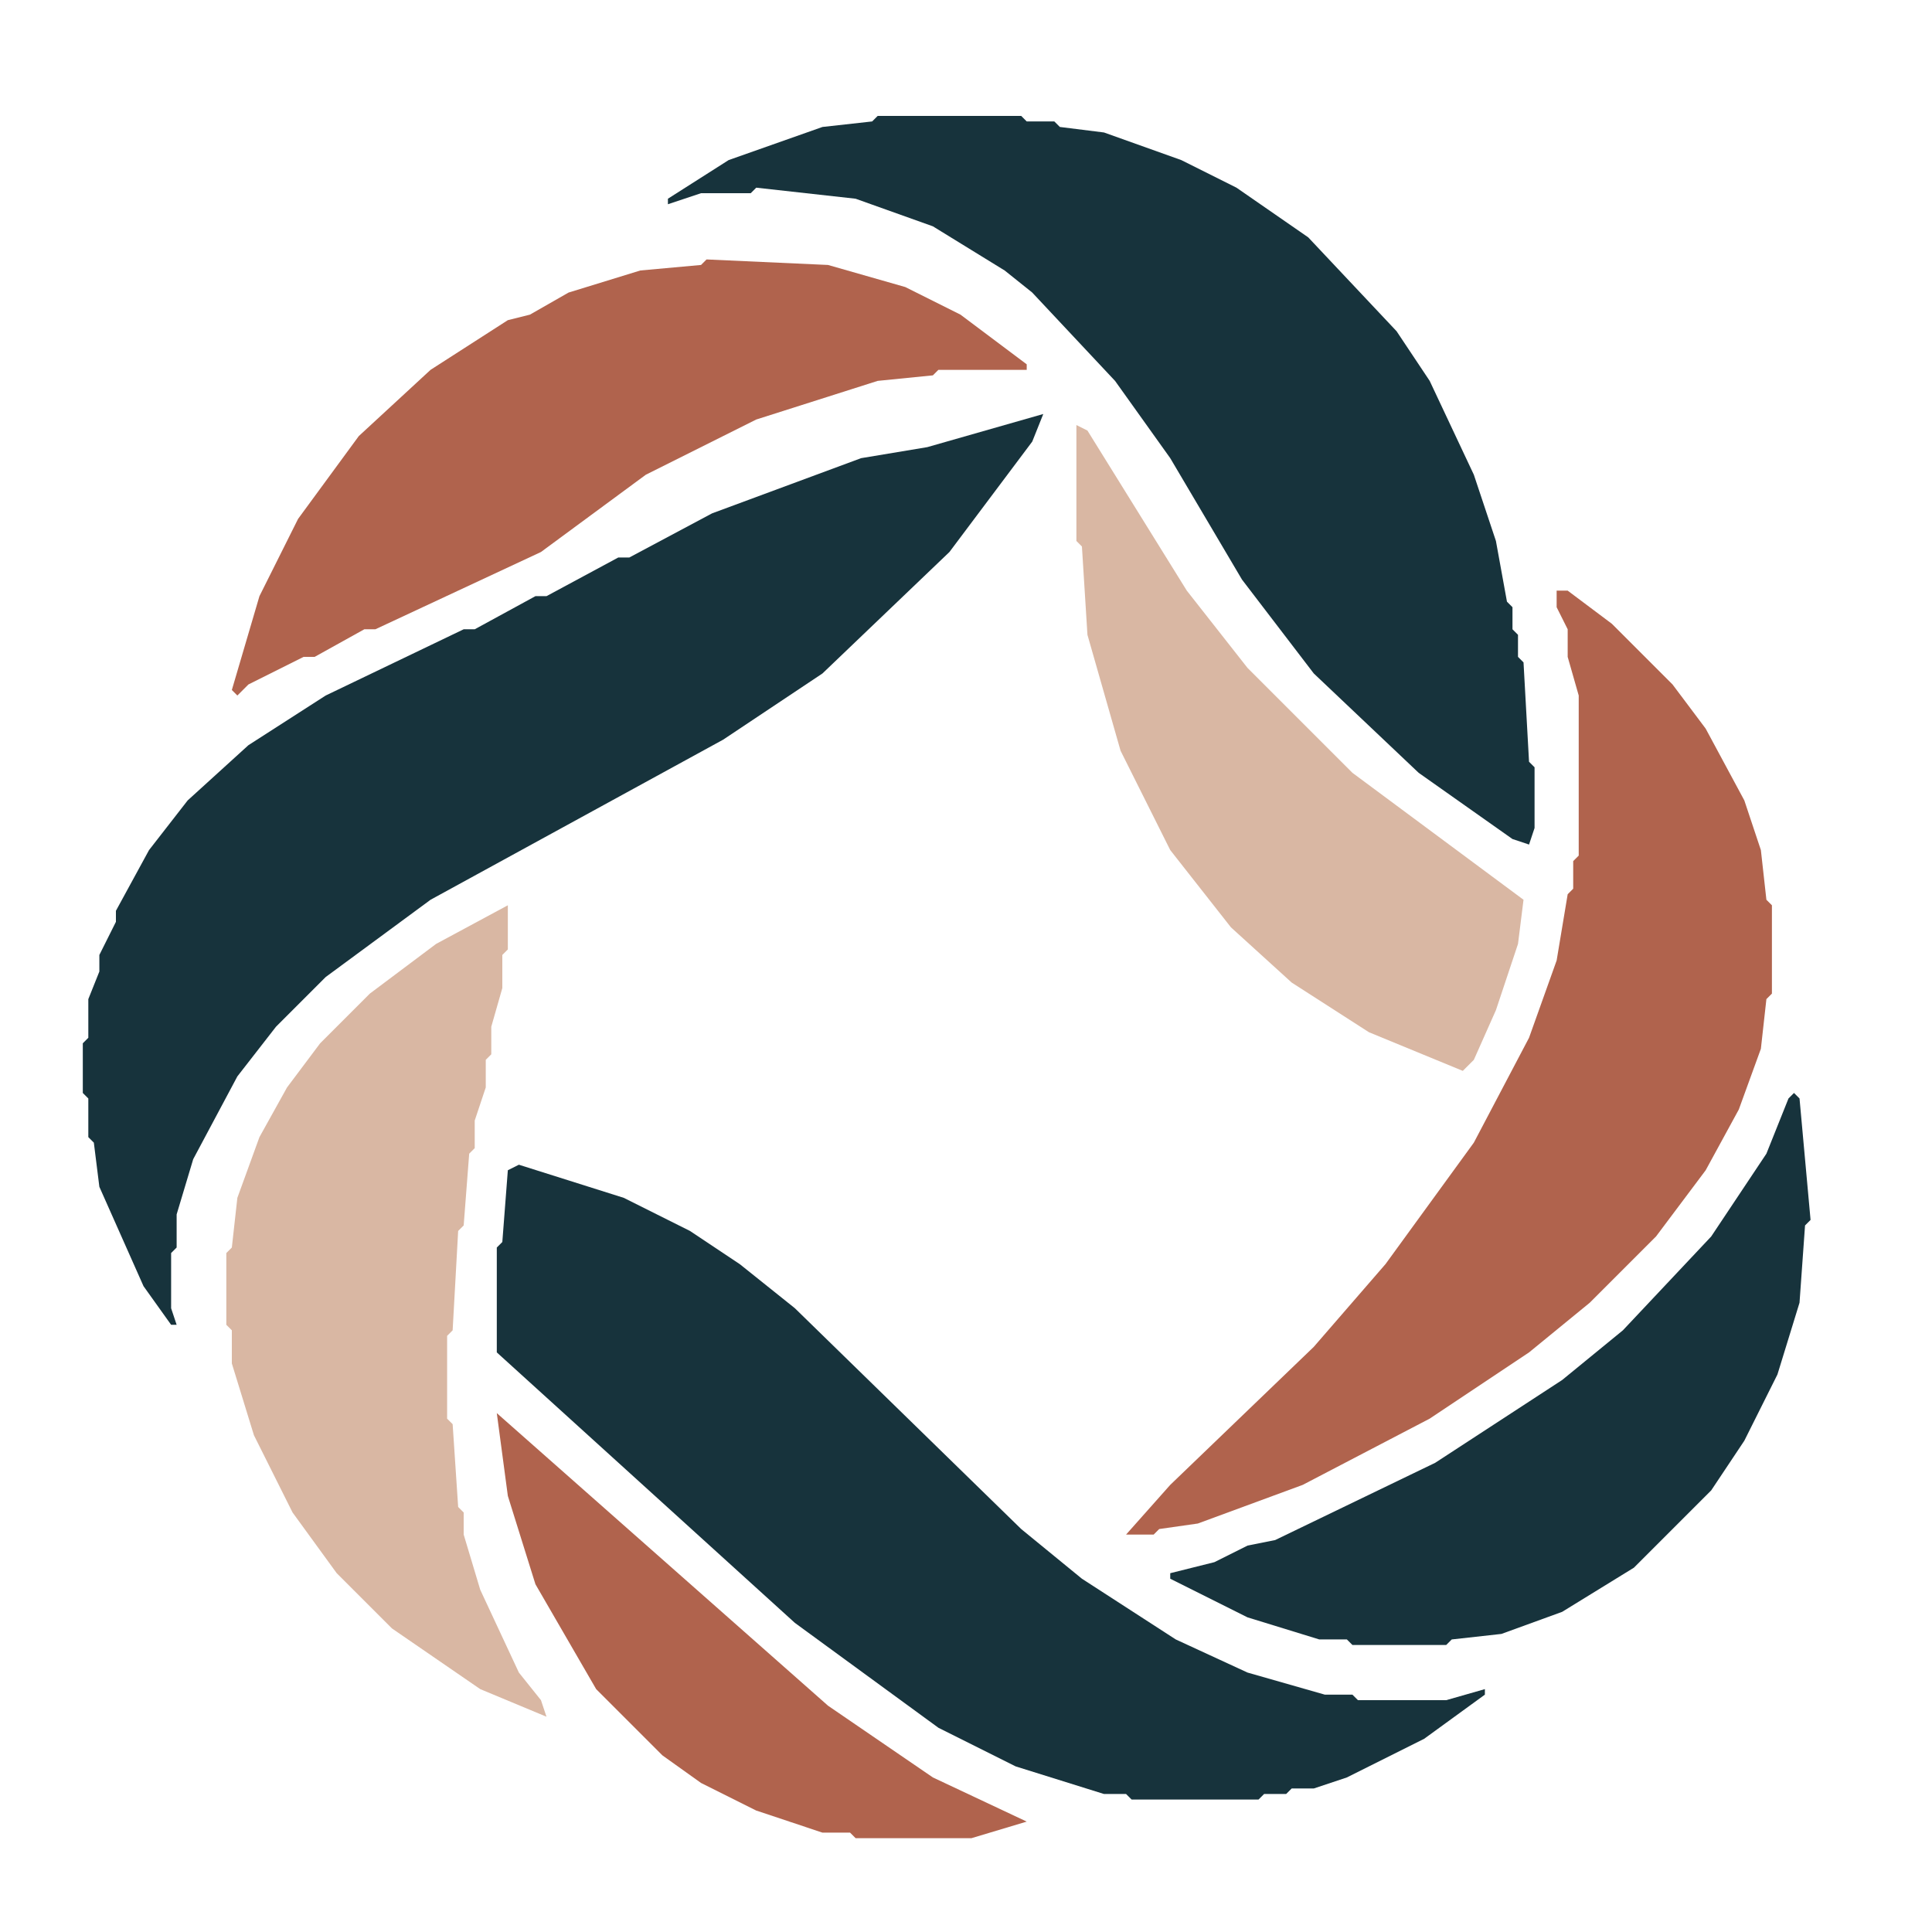
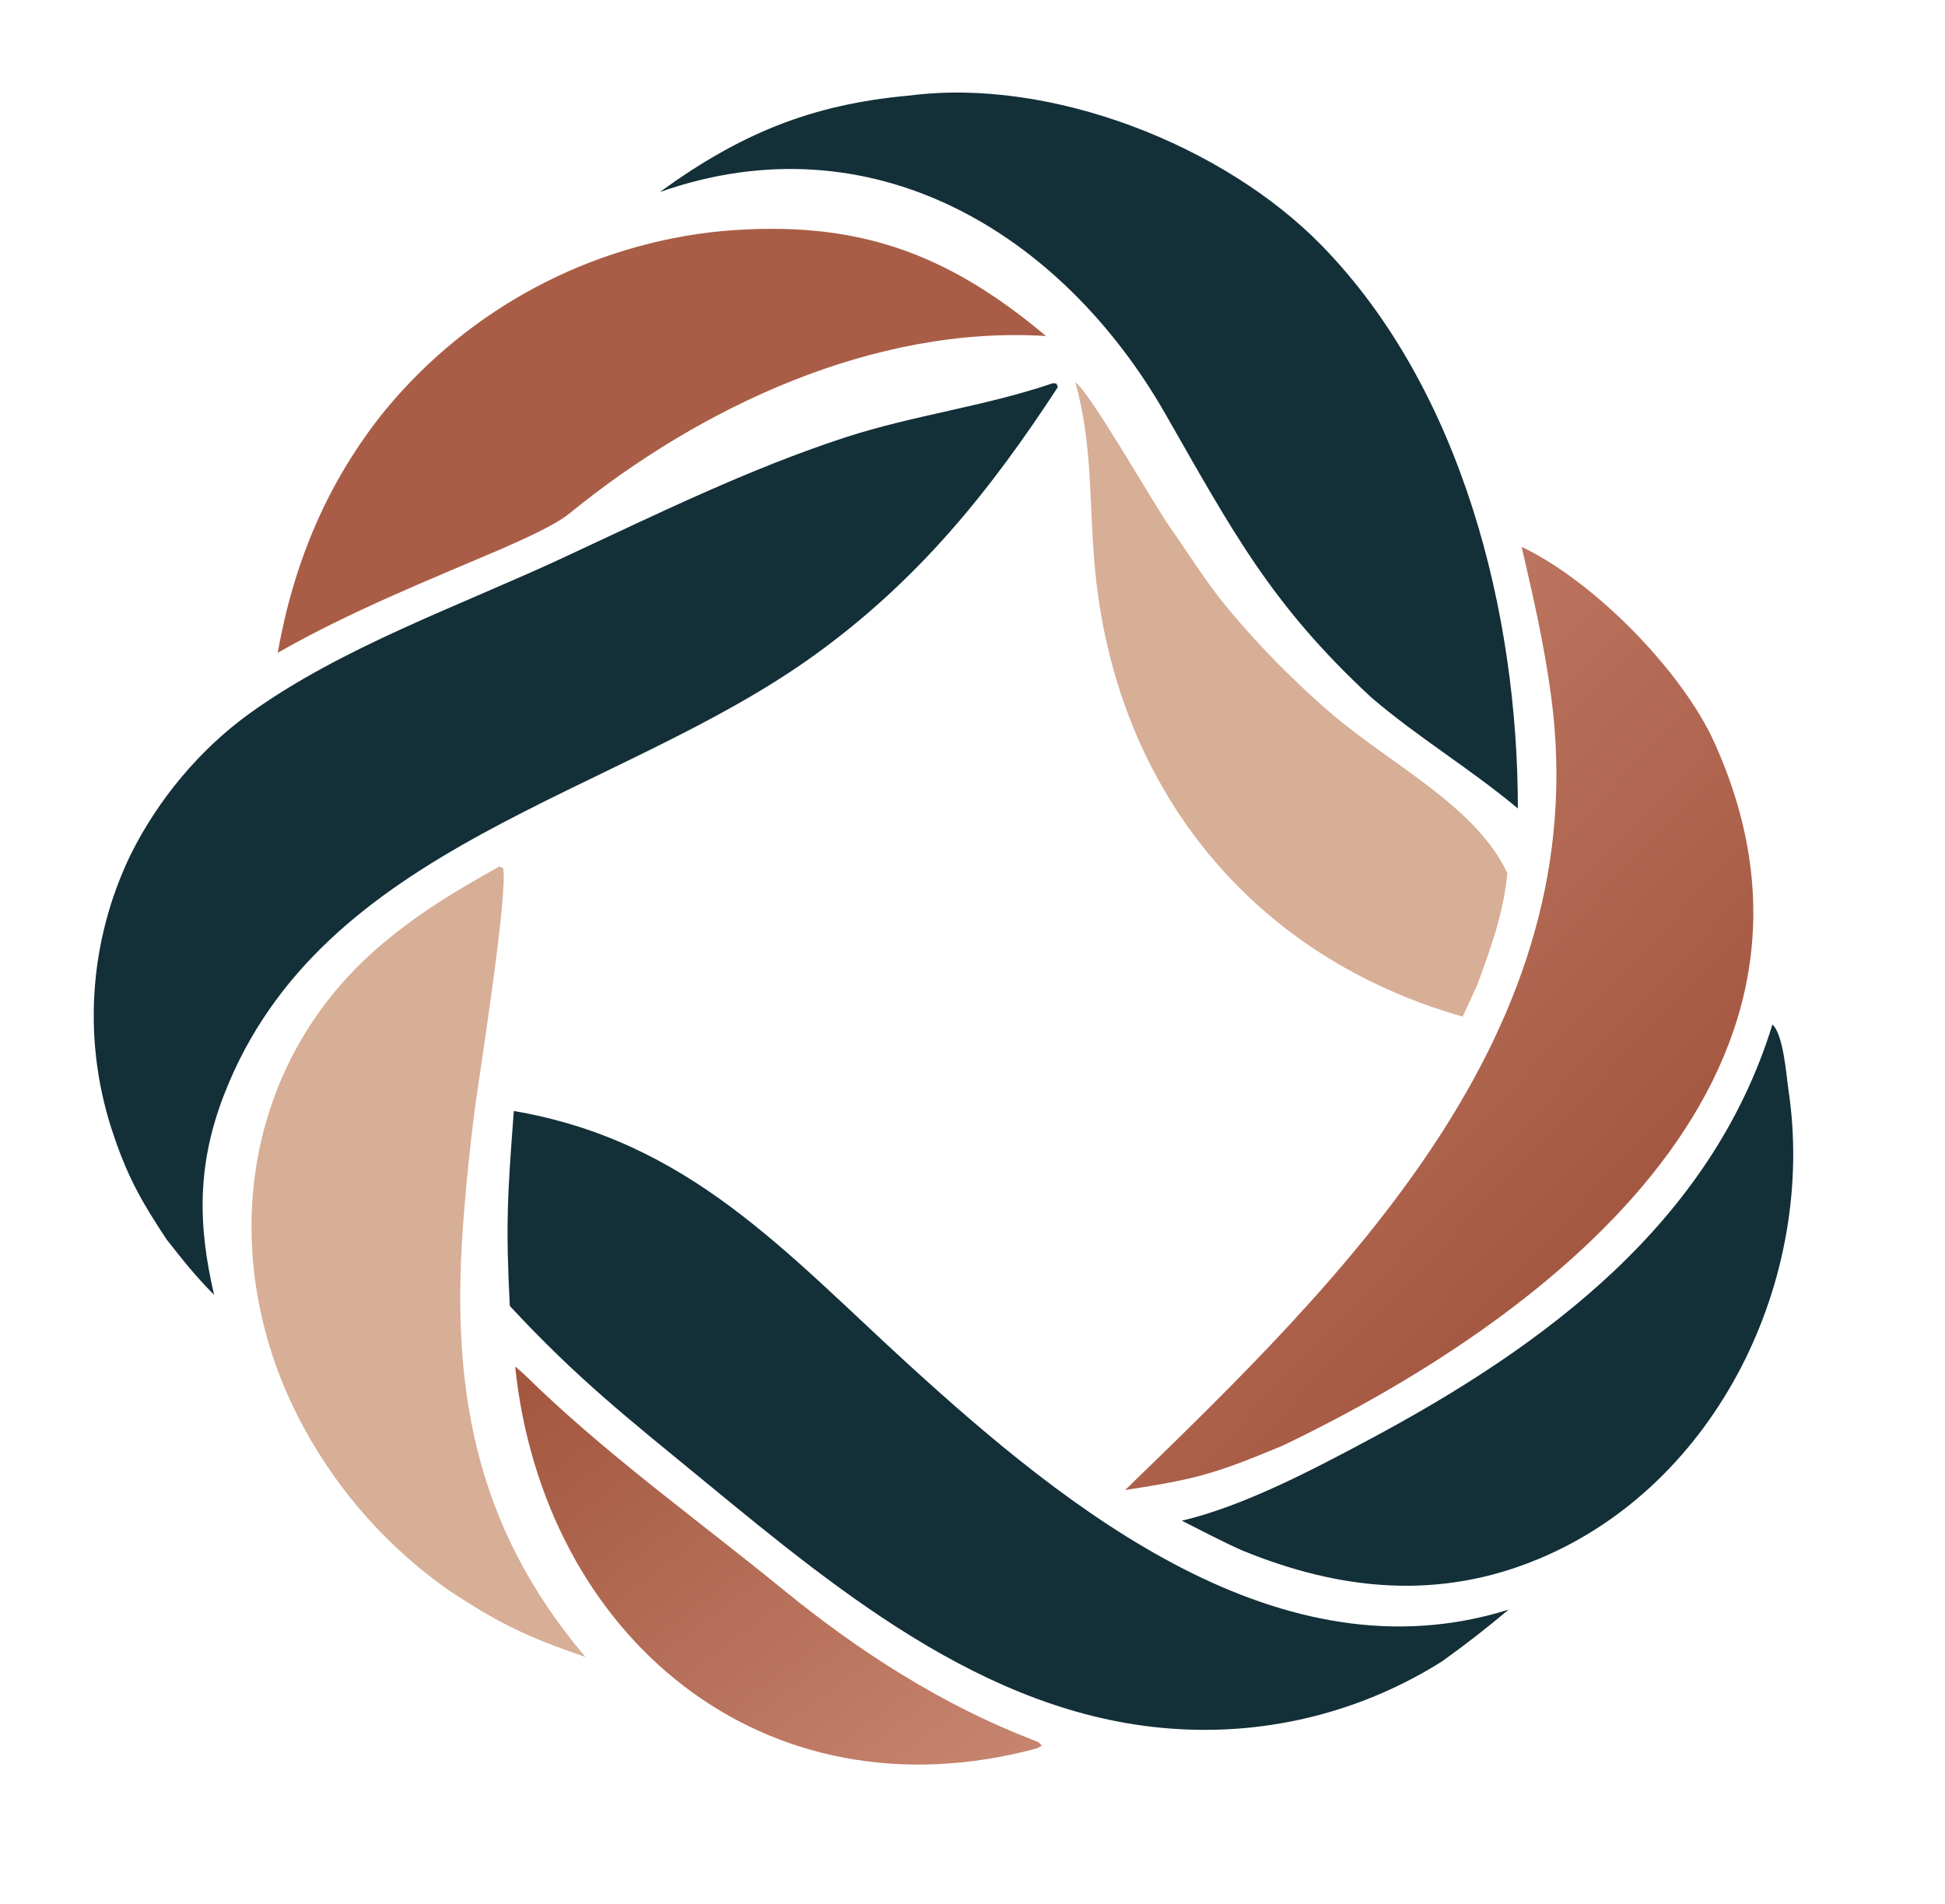
- <svg xmlns="http://www.w3.org/2000/svg" viewBox="190 90 350 350">
-   <path fill="rgb(23,51,60)" fill-rule="evenodd" d="M 282,302 L 281,315 L 280,316 L 280,335 L 334,384 L 360,403 L 374,410 L 390,415 L 394,415 L 395,416 L 418,416 L 419,415 L 423,415 L 424,414 L 428,414 L 434,412 L 448,405 L 459,397 L 459,396 L 452,398 L 436,398 L 435,397 L 430,397 L 416,393 L 403,387 L 386,376 L 375,367 L 334,327 L 324,319 L 315,313 L 303,307 L 284,301 Z M 516,289 L 515,288 L 514,289 L 510,299 L 500,314 L 484,331 L 473,340 L 450,355 L 421,369 L 416,370 L 410,373 L 402,375 L 402,376 L 416,383 L 429,387 L 434,387 L 435,388 L 452,388 L 453,387 L 462,386 L 473,382 L 486,374 L 500,360 L 506,351 L 512,339 L 516,326 L 517,312 L 518,311 Z M 379,165 L 358,171 L 346,173 L 319,183 L 304,191 L 302,191 L 289,198 L 287,198 L 276,204 L 274,204 L 249,216 L 235,225 L 224,235 L 217,244 L 211,255 L 211,257 L 208,263 L 208,266 L 206,271 L 206,278 L 205,279 L 205,288 L 206,289 L 206,296 L 207,297 L 208,305 L 216,323 L 221,330 L 222,330 L 221,327 L 221,317 L 222,316 L 222,310 L 225,300 L 233,285 L 240,276 L 249,267 L 268,253 L 321,224 L 339,212 L 362,190 L 377,170 Z M 311,126 L 311,127 L 317,125 L 326,125 L 327,124 L 345,126 L 359,131 L 372,139 L 377,143 L 392,159 L 402,173 L 415,195 L 428,212 L 447,230 L 464,242 L 467,243 L 468,240 L 468,229 L 467,228 L 466,210 L 465,209 L 465,205 L 464,204 L 464,200 L 463,199 L 461,188 L 457,176 L 449,159 L 443,150 L 427,133 L 414,124 L 404,119 L 390,114 L 382,113 L 381,112 L 376,112 L 375,111 L 349,111 L 348,112 L 339,113 L 322,119 Z" />
-   <path fill="rgb(176,99,77)" fill-rule="evenodd" d="M 280,346 L 282,361 L 287,377 L 298,396 L 310,408 L 317,413 L 327,418 L 339,422 L 344,422 L 345,423 L 366,423 L 376,420 L 359,412 L 340,399 Z M 474,197 L 472,197 L 472,200 L 474,204 L 474,209 L 476,216 L 476,245 L 475,246 L 475,251 L 474,252 L 472,264 L 467,278 L 457,297 L 441,319 L 428,334 L 402,359 L 394,368 L 399,368 L 400,367 L 407,366 L 426,359 L 449,347 L 467,335 L 478,326 L 490,314 L 499,302 L 505,291 L 509,280 L 510,271 L 511,270 L 511,254 L 510,253 L 509,244 L 506,235 L 499,222 L 493,214 L 482,203 Z M 376,156 L 364,147 L 354,142 L 340,138 L 318,137 L 317,138 L 306,139 L 293,143 L 286,147 L 282,148 L 268,157 L 255,169 L 244,184 L 237,198 L 232,215 L 233,216 L 235,214 L 245,209 L 247,209 L 256,204 L 258,204 L 288,190 L 307,176 L 327,166 L 349,159 L 359,158 L 360,157 L 376,157 Z" />
-   <path fill="rgb(217,183,163)" fill-rule="evenodd" d="M 269,261 L 257,270 L 248,279 L 242,287 L 237,296 L 233,307 L 232,316 L 231,317 L 231,330 L 232,331 L 232,337 L 236,350 L 243,364 L 251,375 L 261,385 L 277,396 L 289,401 L 288,398 L 284,393 L 277,378 L 274,368 L 274,364 L 273,363 L 272,348 L 271,347 L 271,332 L 272,331 L 273,313 L 274,312 L 275,299 L 276,298 L 276,293 L 278,287 L 278,282 L 279,281 L 279,276 L 281,269 L 281,263 L 282,262 L 282,254 Z M 385,167 L 385,188 L 386,189 L 387,205 L 393,226 L 402,244 L 413,258 L 424,268 L 438,277 L 455,284 L 457,282 L 461,273 L 465,261 L 466,253 L 435,230 L 416,211 L 405,197 L 387,168 Z" />
+ <svg xmlns="http://www.w3.org/2000/svg" viewBox="712 203 660 646" preserveAspectRatio="xMidYMid meet">
+   <defs>
+     <linearGradient id="Gradient1" gradientUnits="userSpaceOnUse" x1="1068.53" y1="1262.03" x2="1094.94" y2="1258.21">
+       <stop class="stop0" offset="0" stop-opacity="1" stop-color="rgb(16,37,48)" />
+       <stop class="stop1" offset="1" stop-opacity="1" stop-color="rgb(25,61,70)" />
+     </linearGradient>
+     <linearGradient id="Gradient2" gradientUnits="userSpaceOnUse" x1="907.5" y1="658.046" x2="1028.03" y2="820.882">
+       <stop class="stop0" offset="0" stop-opacity="1" stop-color="rgb(163,87,62)" />
+       <stop class="stop1" offset="1" stop-opacity="1" stop-color="rgb(198,132,111)" />
+     </linearGradient>
+     <linearGradient id="Gradient3" gradientUnits="userSpaceOnUse" x1="1248.36" y1="624.441" x2="1123.17" y2="505.332">
+       <stop class="stop0" offset="0" stop-opacity="1" stop-color="rgb(165,88,65)" />
+       <stop class="stop1" offset="1" stop-opacity="1" stop-color="rgb(187,116,95)" />
+     </linearGradient>
+   </defs>
+   <path transform="translate(0,0)" fill="rgb(19,47,56)" d="M 1069.33 333.003 L 1070.49 333.142 L 1070.95 334.366 C 1047.68 369.981 1023.62 399.755 988.756 425.008 C 921.518 473.705 821.151 488.869 788.007 574.481 C 778.967 597.831 779.024 618.329 784.65 642.319 C 778.175 635.812 774.174 630.686 768.525 623.519 C 760.481 611.349 755.663 603.09 750.779 588.799 C 739.816 557.314 741.85 522.758 756.43 492.775 C 765.629 474.302 779.842 457.212 796.648 445.1 C 827.893 422.584 867.847 408.607 902.874 392.332 C 934.387 377.69 966.119 362.043 998.976 351.359 C 1022.26 343.789 1045.95 340.958 1069.33 333.003 z" />
+   <path transform="translate(0,0)" fill="rgb(19,47,56)" d="M 886.358 579.955 C 945.72 590.077 978.459 627.815 1020.61 666.251 C 1074.35 715.257 1146.45 773.462 1223.93 749.124 C 1216.01 755.756 1209.69 760.692 1201.29 766.711 C 1175.53 782.938 1145.46 790.991 1115.03 789.812 C 1050.58 787.467 998.58 744.63 951.183 705.681 C 924.826 684.022 908.109 670.972 884.991 646.097 C 883.561 618.266 884.229 608.094 886.358 579.955 z" />
+   <path transform="translate(0,0)" fill="rgb(19,47,56)" d="M 1020.7 235.413 C 1068.53 229.226 1127.29 252.204 1160.6 286.404 C 1208.1 335.168 1227.07 411.027 1227.06 477.302 C 1210.57 463.538 1193.12 453.193 1177.33 439.64 C 1143.2 408.018 1130.31 383.365 1107.44 343.418 C 1072.27 281.964 1007.82 242.803 935.893 268.162 C 963.03 248.472 987.194 238.381 1020.7 235.413 z" />
+   <path transform="translate(0,0)" fill="url(#Gradient3)" d="M 1228.34 388.547 C 1252.82 400.139 1282.76 430.588 1293.79 455.035 C 1345.42 569.487 1234.48 651.713 1147.26 693.479 C 1124.61 702.925 1118.23 704.828 1093.79 708.552 C 1168.54 636.148 1253.56 553.317 1238.36 439.352 C 1236 421.671 1232.36 405.886 1228.34 388.547 z" />
+   <path transform="translate(0,0)" fill="rgb(215,174,150)" d="M 881.452 497.002 L 882.732 497.589 C 884.418 506.253 874.852 566.45 873.132 579.174 C 871.606 590.941 870.376 602.745 869.444 614.574 C 864.669 672.413 872.375 719.974 910.644 765.195 C 890.587 758.294 881.264 753.851 863.701 742.161 C 843.901 728.13 827.515 709.82 815.758 688.591 C 785.073 633.435 792.169 565.273 841.337 523.587 C 854.157 512.719 866.809 505.141 881.452 497.002 z" />
+   <path transform="translate(0,0)" fill="rgb(169,93,70)" d="M 956.965 281.397 C 1001.88 277.528 1032.69 288.239 1066.94 317.01 C 1008.61 313.376 949.699 341.034 905.372 377.1 C 899.956 381.506 889.327 385.993 882.759 388.992 C 856.833 400.063 830.698 410.521 806.231 424.485 C 811.652 393.885 823.138 366.29 842.826 342.033 C 871.357 307.523 912.397 285.721 956.965 281.397 z" />
+   <path transform="translate(0,0)" fill="rgb(19,47,56)" d="M 1313.44 550.606 C 1317.2 554.011 1318.15 567.891 1318.91 572.993 C 1328.37 636.628 1294.95 706.409 1234.39 731.811 C 1200.28 746.12 1166.74 742.687 1133.38 728.996 C 1126.56 725.943 1119.72 722.346 1113.04 718.96 C 1134 714.014 1157.37 701.704 1176.46 691.514 C 1236.3 659.565 1292.68 617.948 1313.44 550.606 z" />
+   <path transform="translate(0,0)" fill="rgb(215,174,150)" d="M 1076.91 332.69 C 1082.01 336.249 1103.46 374.059 1109.06 381.974 C 1114.84 390.158 1121.19 400.402 1128.49 409.265 C 1139.5 422.471 1151.6 434.722 1164.67 445.888 C 1185.19 463.061 1213.02 476.919 1223.49 499.249 C 1222.29 512.489 1217.73 525.202 1213.11 537.564 L 1208.33 547.925 C 1137.31 527.74 1091.39 471.33 1083.78 398.129 C 1081.37 375.058 1083.14 355.367 1076.91 332.69 z" />
+   <path transform="translate(0,0)" fill="url(#Gradient2)" d="M 886.8 666.665 C 889.344 668.585 892.66 672.036 895.091 674.337 C 921.065 698.923 950.317 719.948 978.013 742.558 C 1003.5 763.365 1031.8 781.529 1062.59 793.384 C 1064.19 794 1064.32 793.842 1065.52 795.327 L 1063.73 796.244 C 971.186 821.059 896.437 758.421 886.8 666.665 z" />
</svg>
